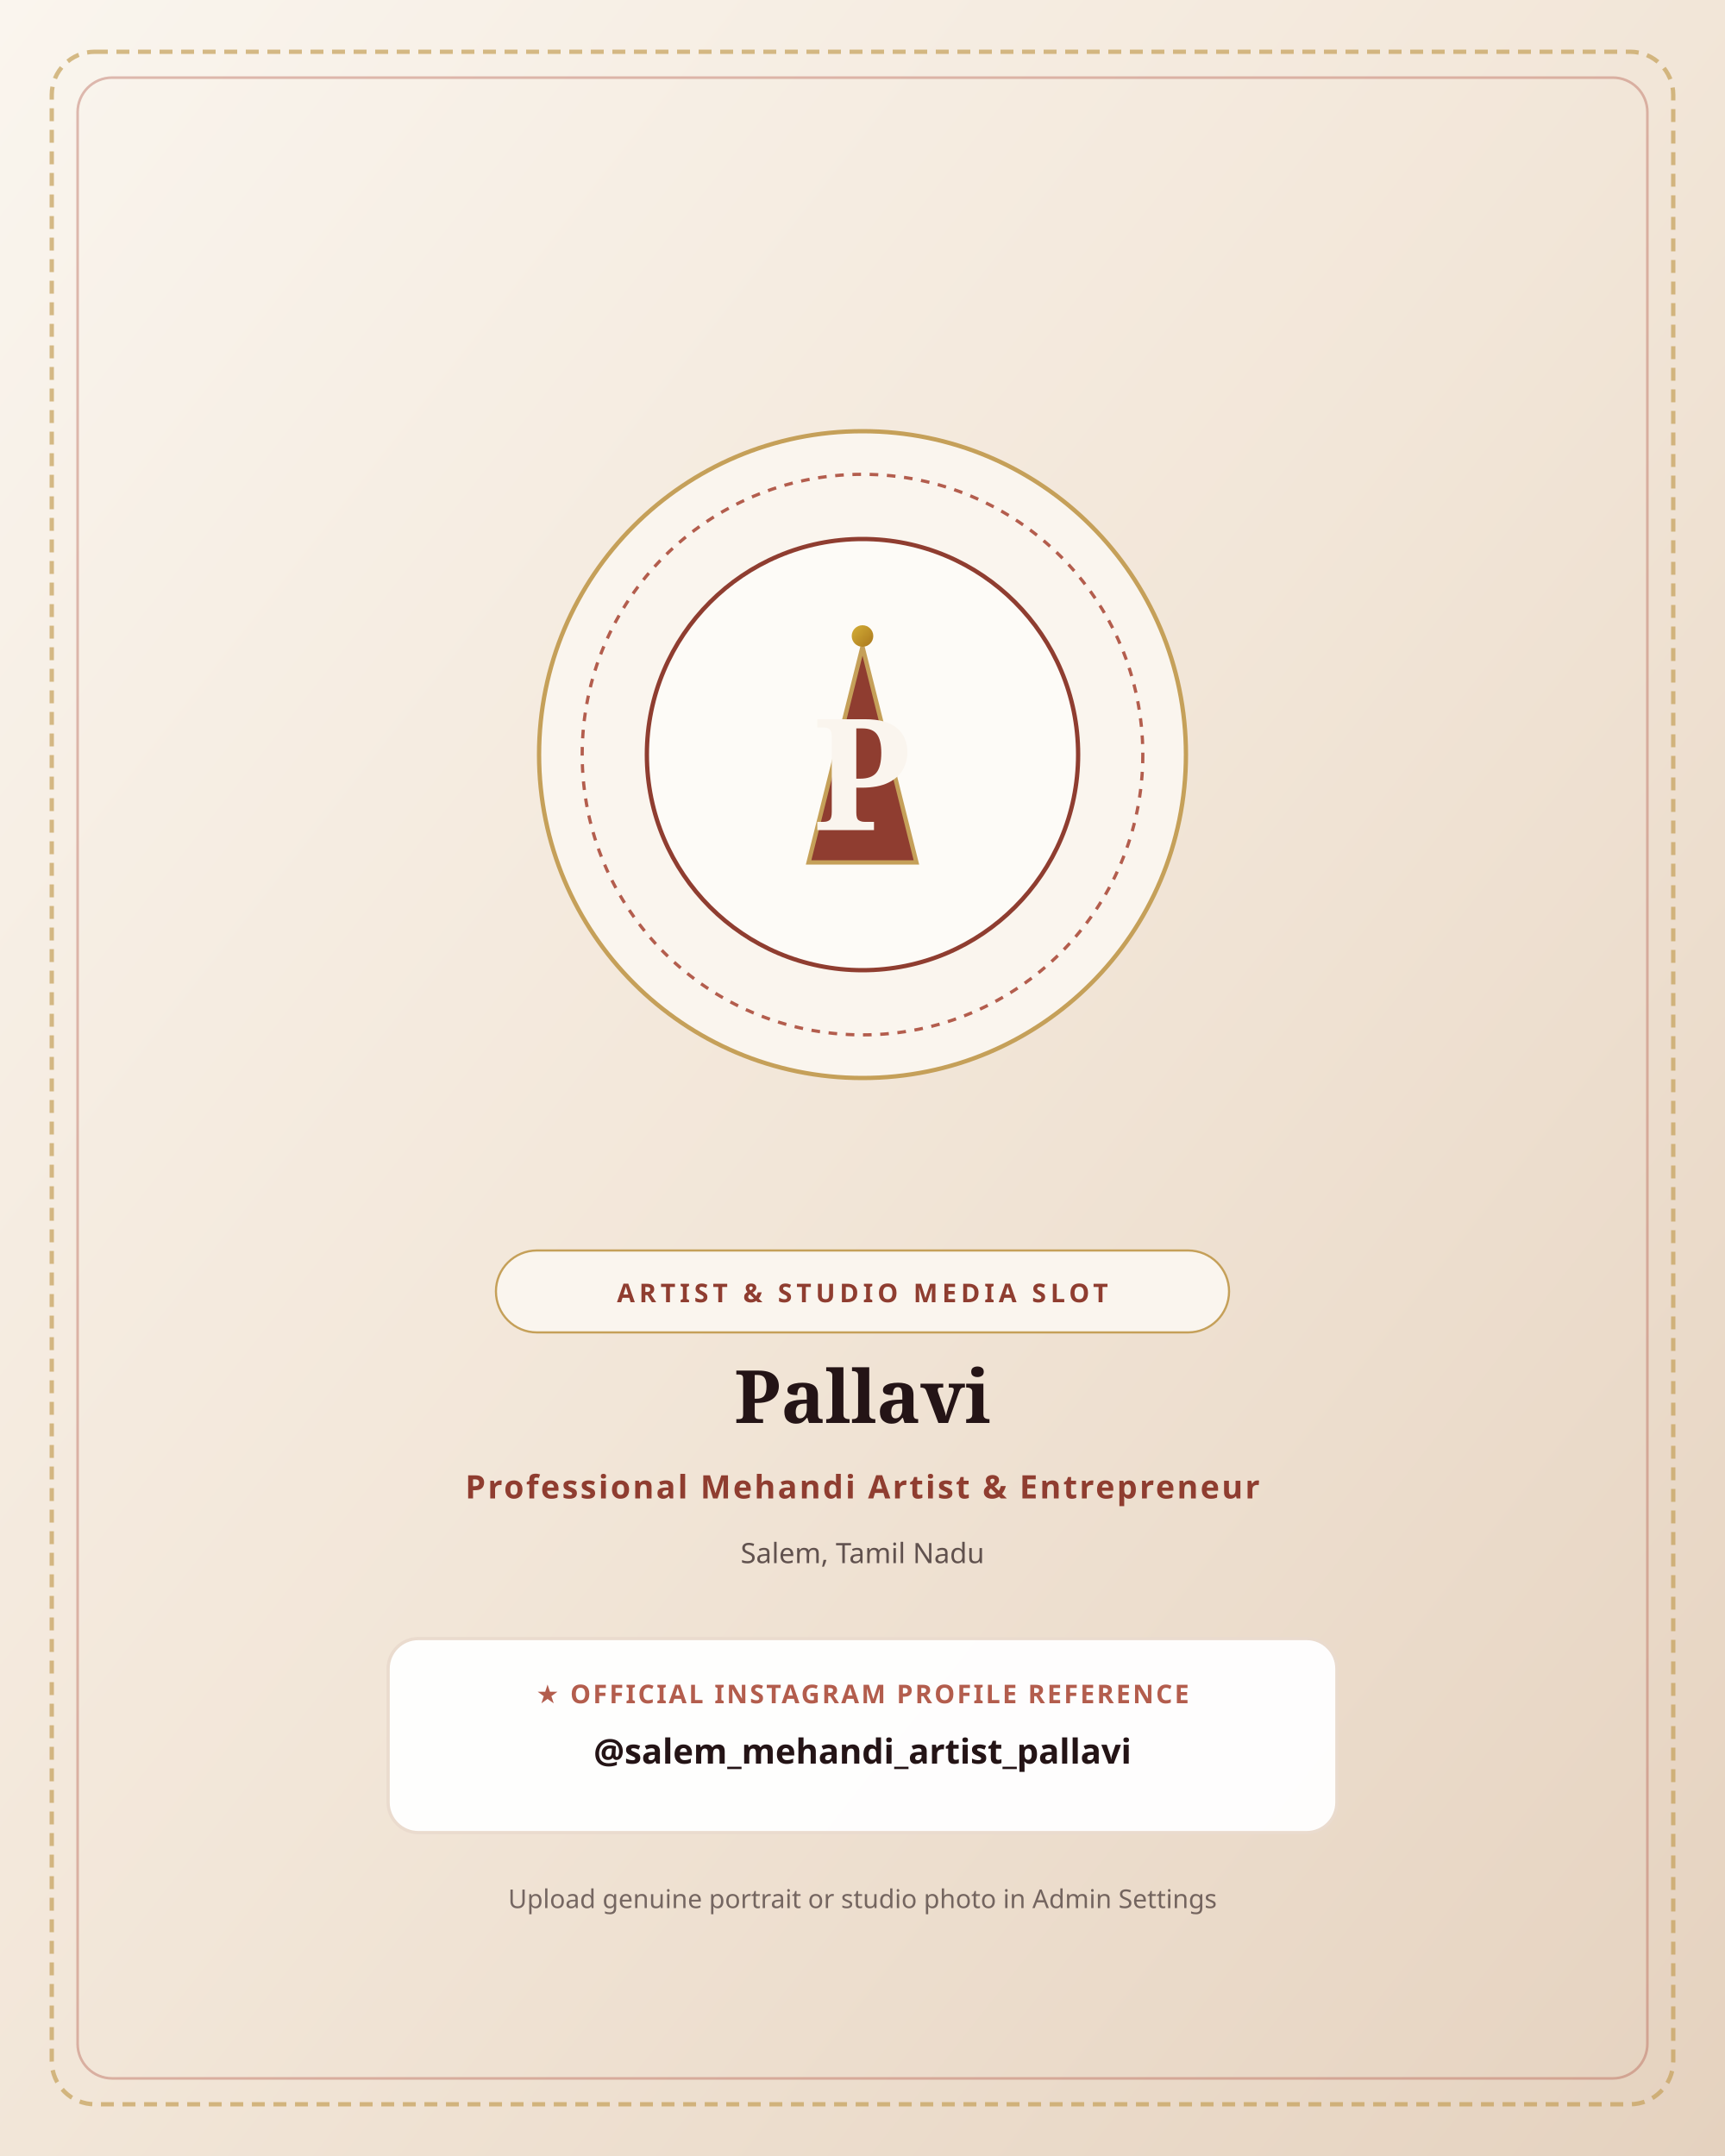
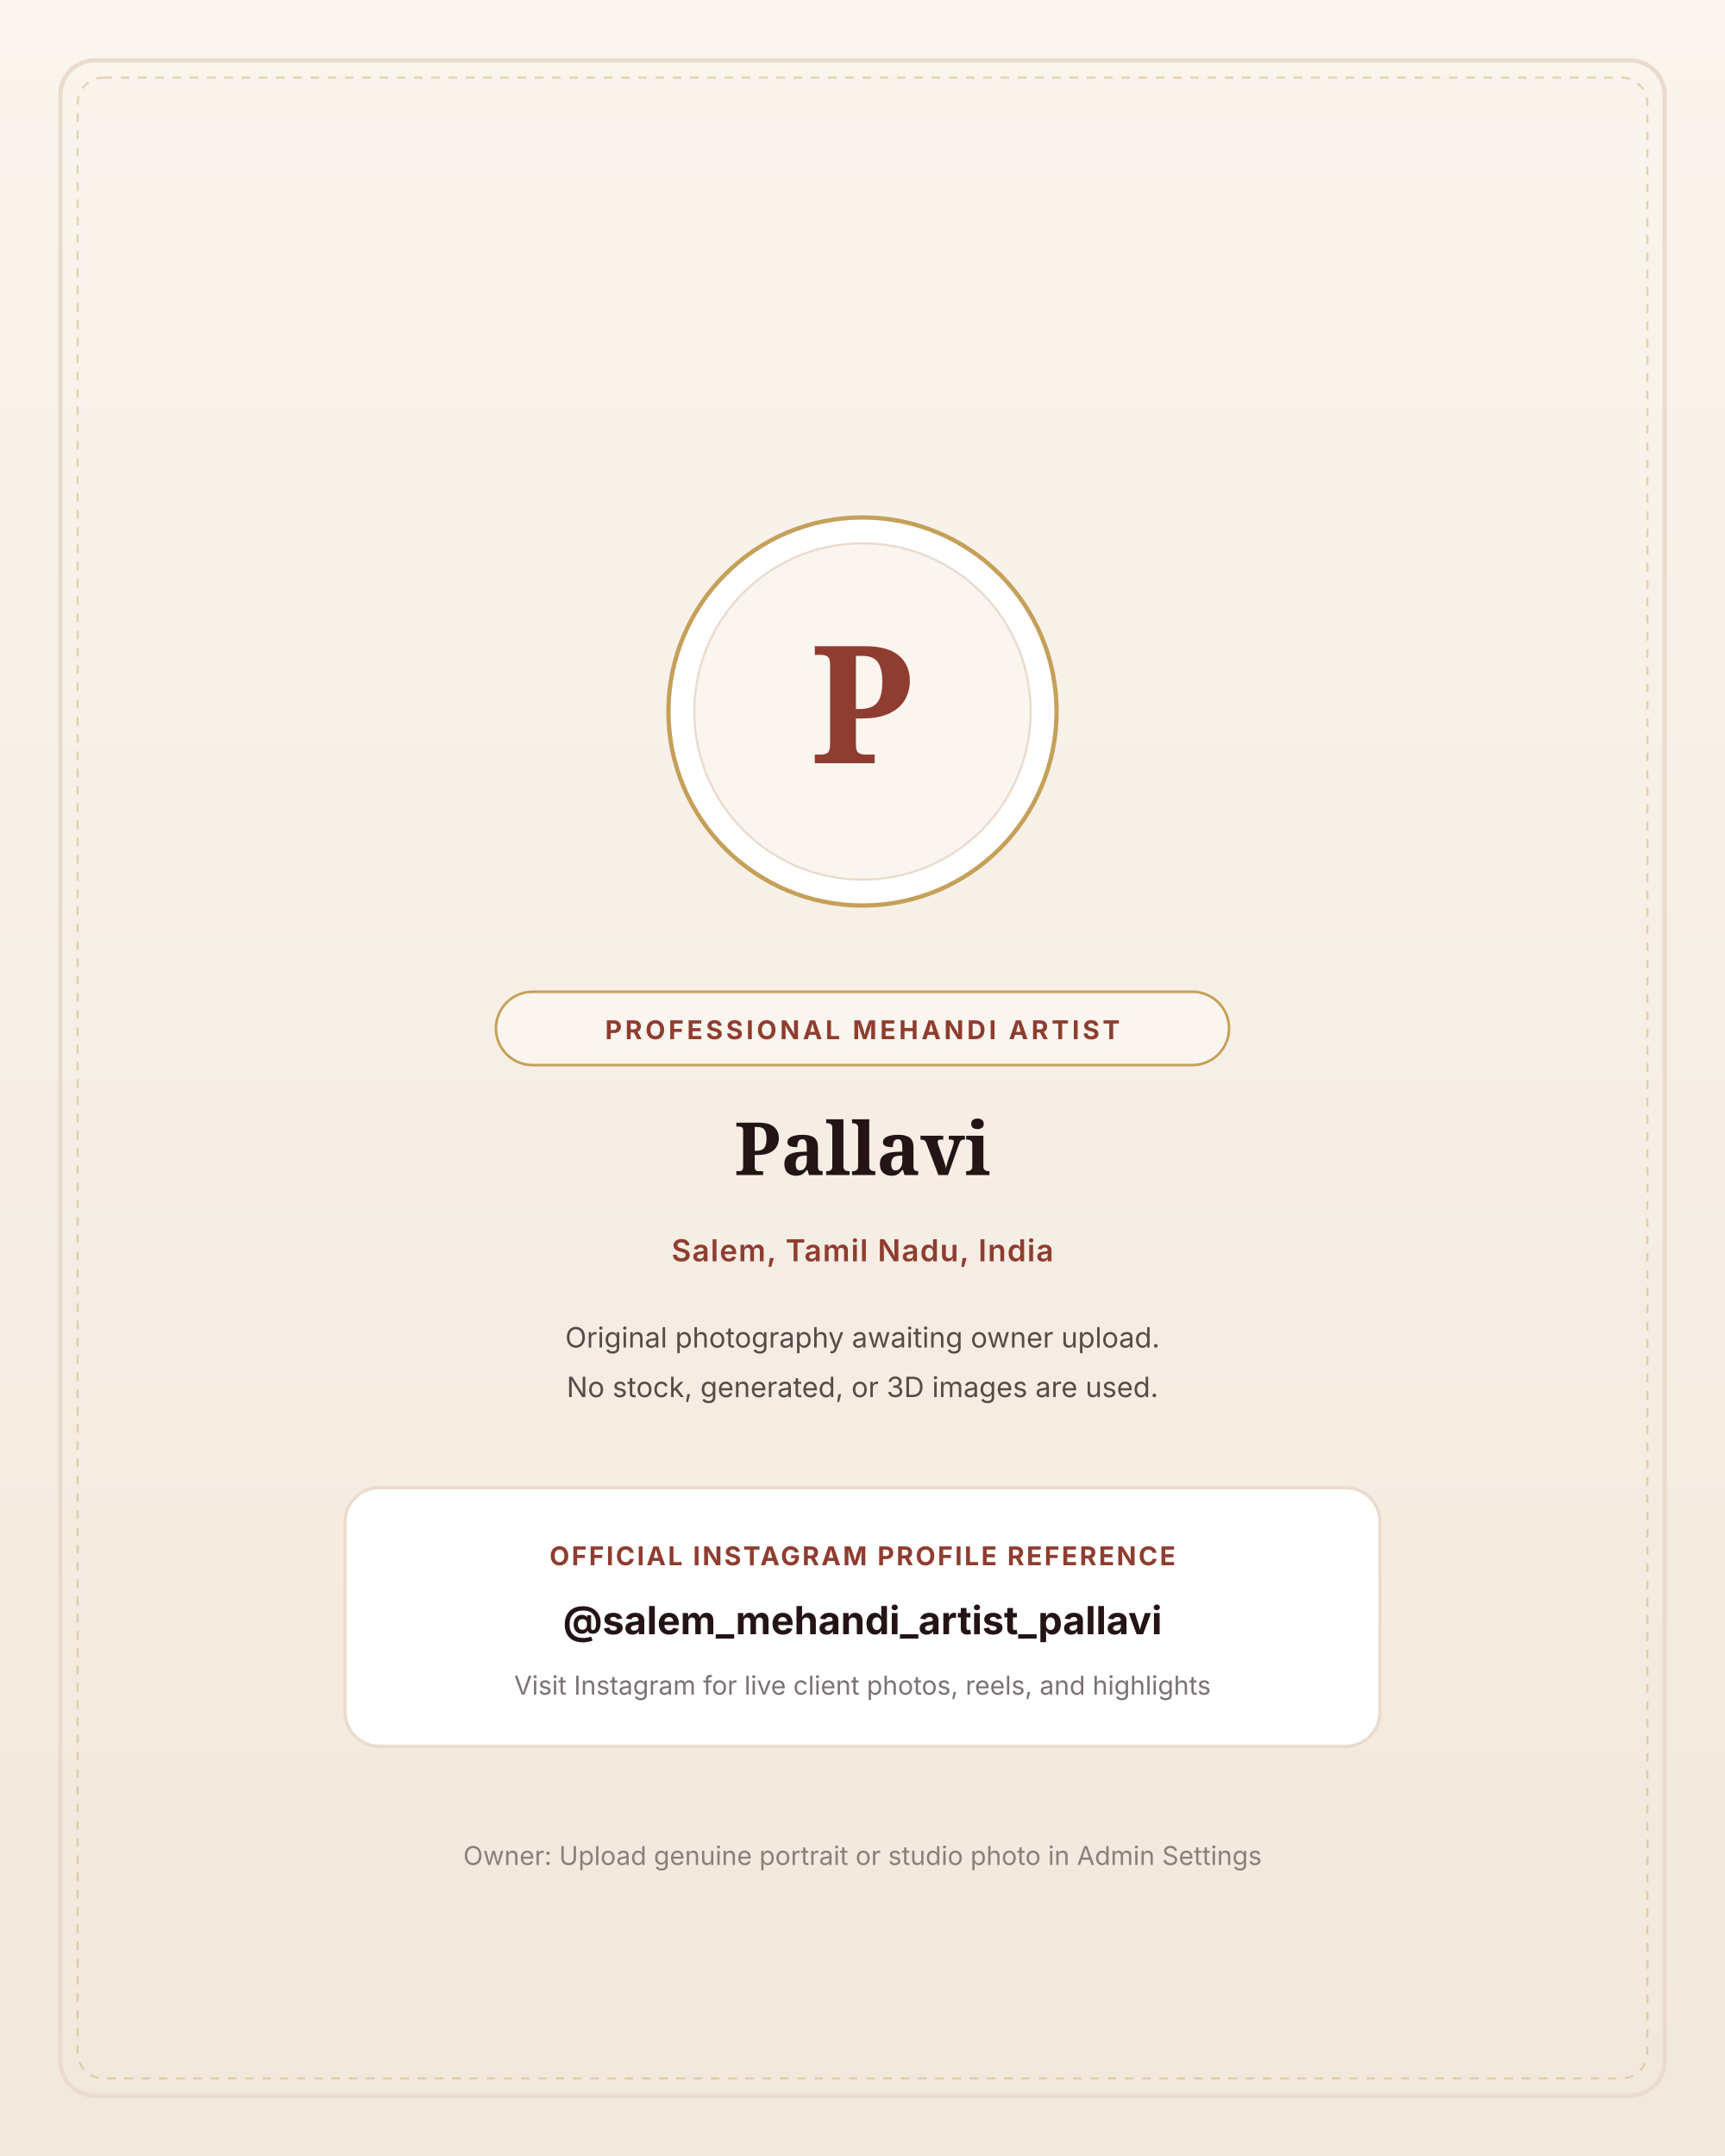
<svg xmlns="http://www.w3.org/2000/svg" viewBox="0 0 800 1000" width="800" height="1000">
  <defs>
-     <linearGradient id="bgArtist" x1="0" y1="0" x2="1" y2="1">
+     <linearGradient id="artistFrameBg" x1="0" y1="0" x2="0" y2="1">
      <stop offset="0%" stop-color="#FAF5EE" />
-       <stop offset="50%" stop-color="#F2E6D8" />
-       <stop offset="100%" stop-color="#E5D2BF" />
-     </linearGradient>
-     <linearGradient id="goldArtist" x1="0" y1="0" x2="1" y2="1">
-       <stop offset="0%" stop-color="#D4AF37" />
-       <stop offset="100%" stop-color="#AA771C" />
+       <stop offset="100%" stop-color="#F2E8DC" />
    </linearGradient>
  </defs>
-   <rect width="800" height="1000" fill="url(#bgArtist)" />
-   <rect x="24" y="24" width="752" height="952" rx="20" fill="none" stroke="#C5A059" stroke-width="2" stroke-dasharray="6 4" opacity="0.7" />
-   <rect x="36" y="36" width="728" height="928" rx="16" fill="none" stroke="#B35D4D" stroke-width="1.2" opacity="0.4" />
-   <g transform="translate(400, 350)">
-     <circle cx="0" cy="0" r="150" fill="#FAF5EE" stroke="#C5A059" stroke-width="2" />
-     <circle cx="0" cy="0" r="130" fill="none" stroke="#B35D4D" stroke-width="1.5" stroke-dasharray="4 4" />
-     <circle cx="0" cy="0" r="100" fill="#FDFBF7" stroke="#8F3D30" stroke-width="2" />
-     <path d="M-25 50 L 25 50 L 0 -50 Z" fill="#8F3D30" stroke="#C5A059" stroke-width="2" />
-     <circle cx="0" cy="-55" r="5" fill="url(#goldArtist)" />
-     <text x="0" y="35" text-anchor="middle" font-family="'Playfair Display', Georgia, serif" font-size="72" font-weight="700" fill="#FAF5EE">
+   <rect width="800" height="1000" fill="url(#artistFrameBg)" />
+   <rect x="28" y="28" width="744" height="944" rx="16" fill="none" stroke="#EADBCE" stroke-width="2" />
+   <rect x="36" y="36" width="728" height="928" rx="12" fill="none" stroke="#C5A059" stroke-width="1" stroke-dasharray="4 4" opacity="0.4" />
+   <g transform="translate(400, 330)">
+     <circle cx="0" cy="0" r="90" fill="#FFFFFF" stroke="#C5A059" stroke-width="2" />
+     <circle cx="0" cy="0" r="78" fill="#FAF5EE" stroke="#EADBCE" stroke-width="1" />
+     <text x="0" y="24" text-anchor="middle" font-family="'Playfair Display', Georgia, serif" font-size="76" font-weight="700" fill="#8F3D30">
      P
    </text>
  </g>
-   <g text-anchor="middle" font-family="'Playfair Display', Georgia, serif">
-     <rect x="230" y="580" width="340" height="38" rx="19" fill="#FAF5EE" stroke="#C5A059" stroke-width="1" />
-     <text x="400" y="604" font-family="'Plus Jakarta Sans', system-ui, sans-serif" font-size="12" font-weight="700" fill="#8F3D30" letter-spacing="2">
-       ARTIST &amp; STUDIO MEDIA SLOT
+   <g text-anchor="middle" font-family="'Plus Jakarta Sans', system-ui, -apple-system, sans-serif">
+     <rect x="230" y="460" width="340" height="34" rx="17" fill="#FAF5EE" stroke="#C5A059" stroke-width="1.2" />
+     <text x="400" y="482" font-size="12" font-weight="700" fill="#8F3D30" letter-spacing="1.5">
+       PROFESSIONAL MEHANDI ARTIST
    </text>
-     <text x="400" y="660" font-size="34" font-weight="700" fill="#241416">
+     <text x="400" y="545" font-family="'Playfair Display', Georgia, serif" font-size="34" font-weight="700" fill="#241416">
      Pallavi
    </text>
-     <text x="400" y="695" font-family="'Plus Jakarta Sans', system-ui, sans-serif" font-size="15" font-weight="600" fill="#8F3D30" letter-spacing="1">
-       Professional Mehandi Artist &amp; Entrepreneur
+     <text x="400" y="585" font-size="14" font-weight="600" fill="#8F3D30" letter-spacing="0.5">
+       Salem, Tamil Nadu, India
    </text>
-     <text x="400" y="725" font-family="'Plus Jakarta Sans', system-ui, sans-serif" font-size="13" fill="#241416" fill-opacity="0.7">
-       Salem, Tamil Nadu
+     <text x="400" y="625" font-size="13" fill="#241416" fill-opacity="0.75">
+       Original photography awaiting owner upload.
    </text>
-     <rect x="180" y="760" width="440" height="90" rx="14" fill="#FFFFFF" fill-opacity="0.95" stroke="#EADBCE" stroke-width="1.5" />
-     <text x="400" y="790" font-family="'Plus Jakarta Sans', system-ui, sans-serif" font-size="12" font-weight="700" fill="#B35D4D" letter-spacing="1">
-       ★ OFFICIAL INSTAGRAM PROFILE REFERENCE
+     <text x="400" y="648" font-size="13" fill="#241416" fill-opacity="0.75">
+       No stock, generated, or 3D images are used.
    </text>
-     <text x="400" y="818" font-family="'Plus Jakarta Sans', system-ui, sans-serif" font-size="16" font-weight="700" fill="#241416">
-       @salem_mehandi_artist_pallavi
-     </text>
-     <text x="400" y="885" font-family="'Plus Jakarta Sans', system-ui, sans-serif" font-size="12" fill="#241416" fill-opacity="0.6">
-       Upload genuine portrait or studio photo in Admin Settings
+     <g transform="translate(160, 690)">
+       <rect x="0" y="0" width="480" height="120" rx="16" fill="#FFFFFF" stroke="#EADBCE" stroke-width="1.5" />
+       <text x="240" y="36" font-size="12" font-weight="700" fill="#8F3D30" letter-spacing="1">
+         OFFICIAL INSTAGRAM PROFILE REFERENCE
+       </text>
+       <text x="240" y="68" font-size="18" font-weight="700" fill="#241416">
+         @salem_mehandi_artist_pallavi
+       </text>
+       <text x="240" y="96" font-size="12" fill="#241416" fill-opacity="0.6">
+         Visit Instagram for live client photos, reels, and highlights
+       </text>
+     </g>
+     <text x="400" y="865" font-size="12" fill="#241416" fill-opacity="0.5">
+       Owner: Upload genuine portrait or studio photo in Admin Settings
    </text>
  </g>
</svg>
